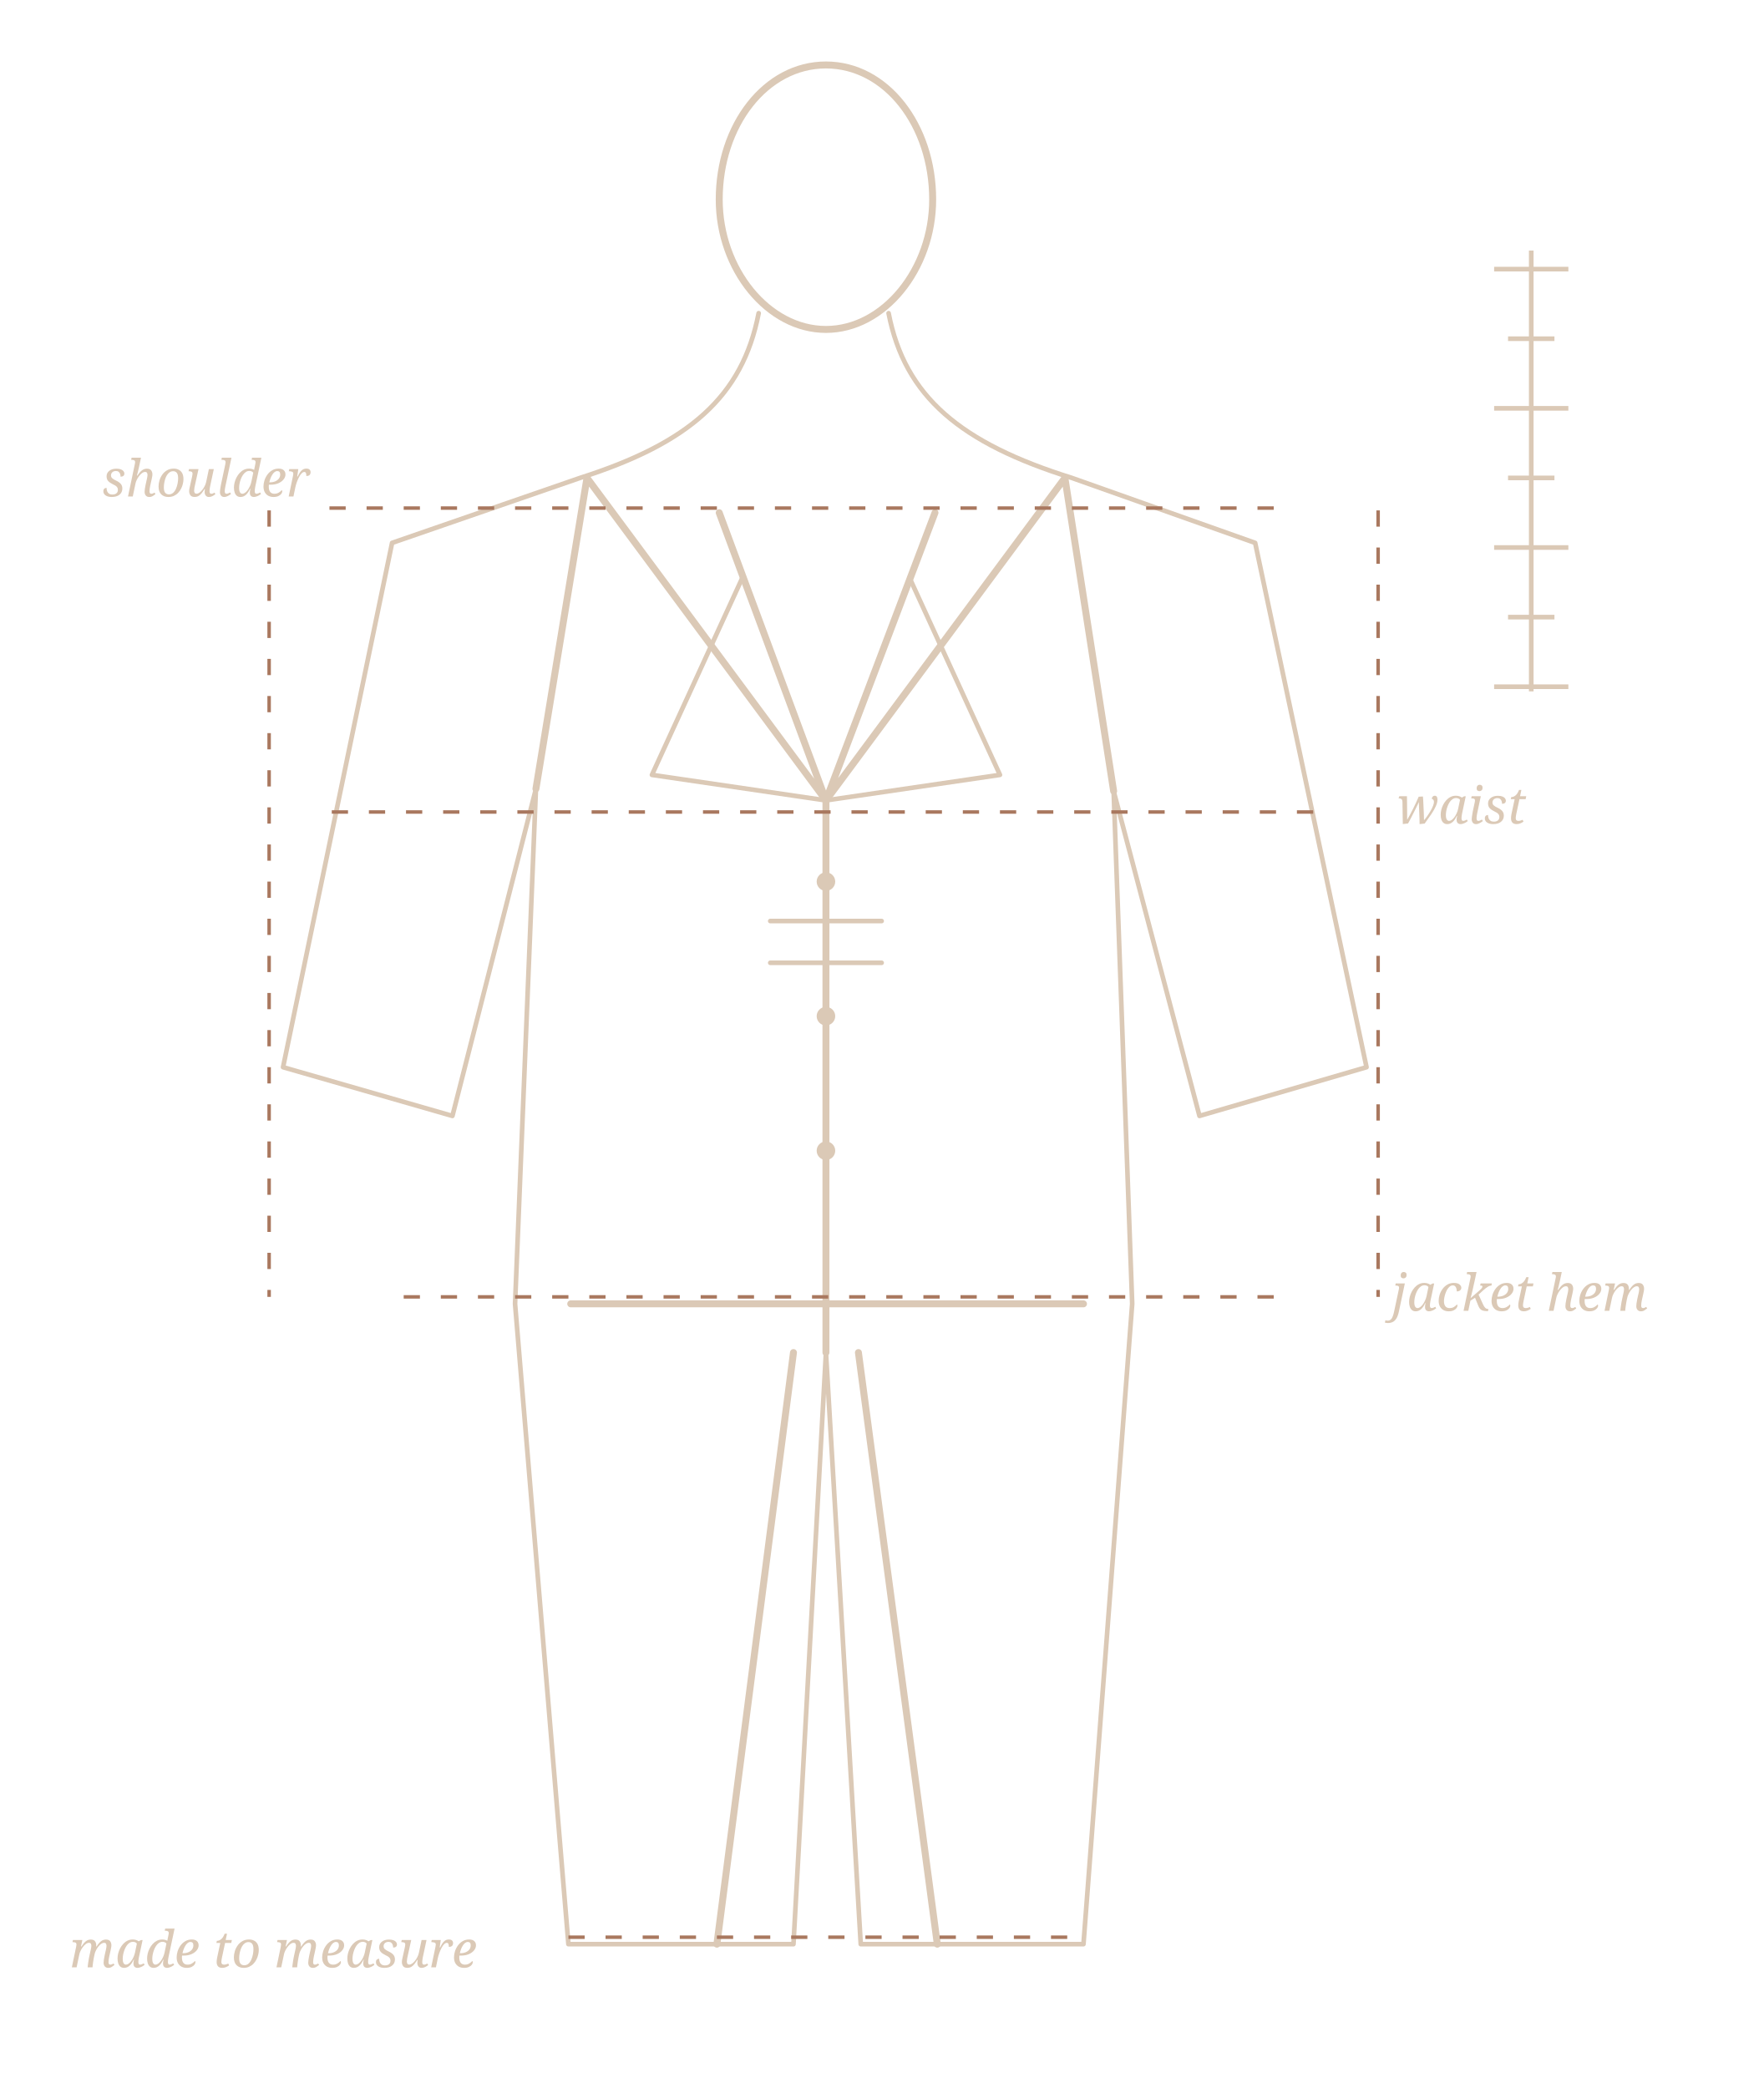
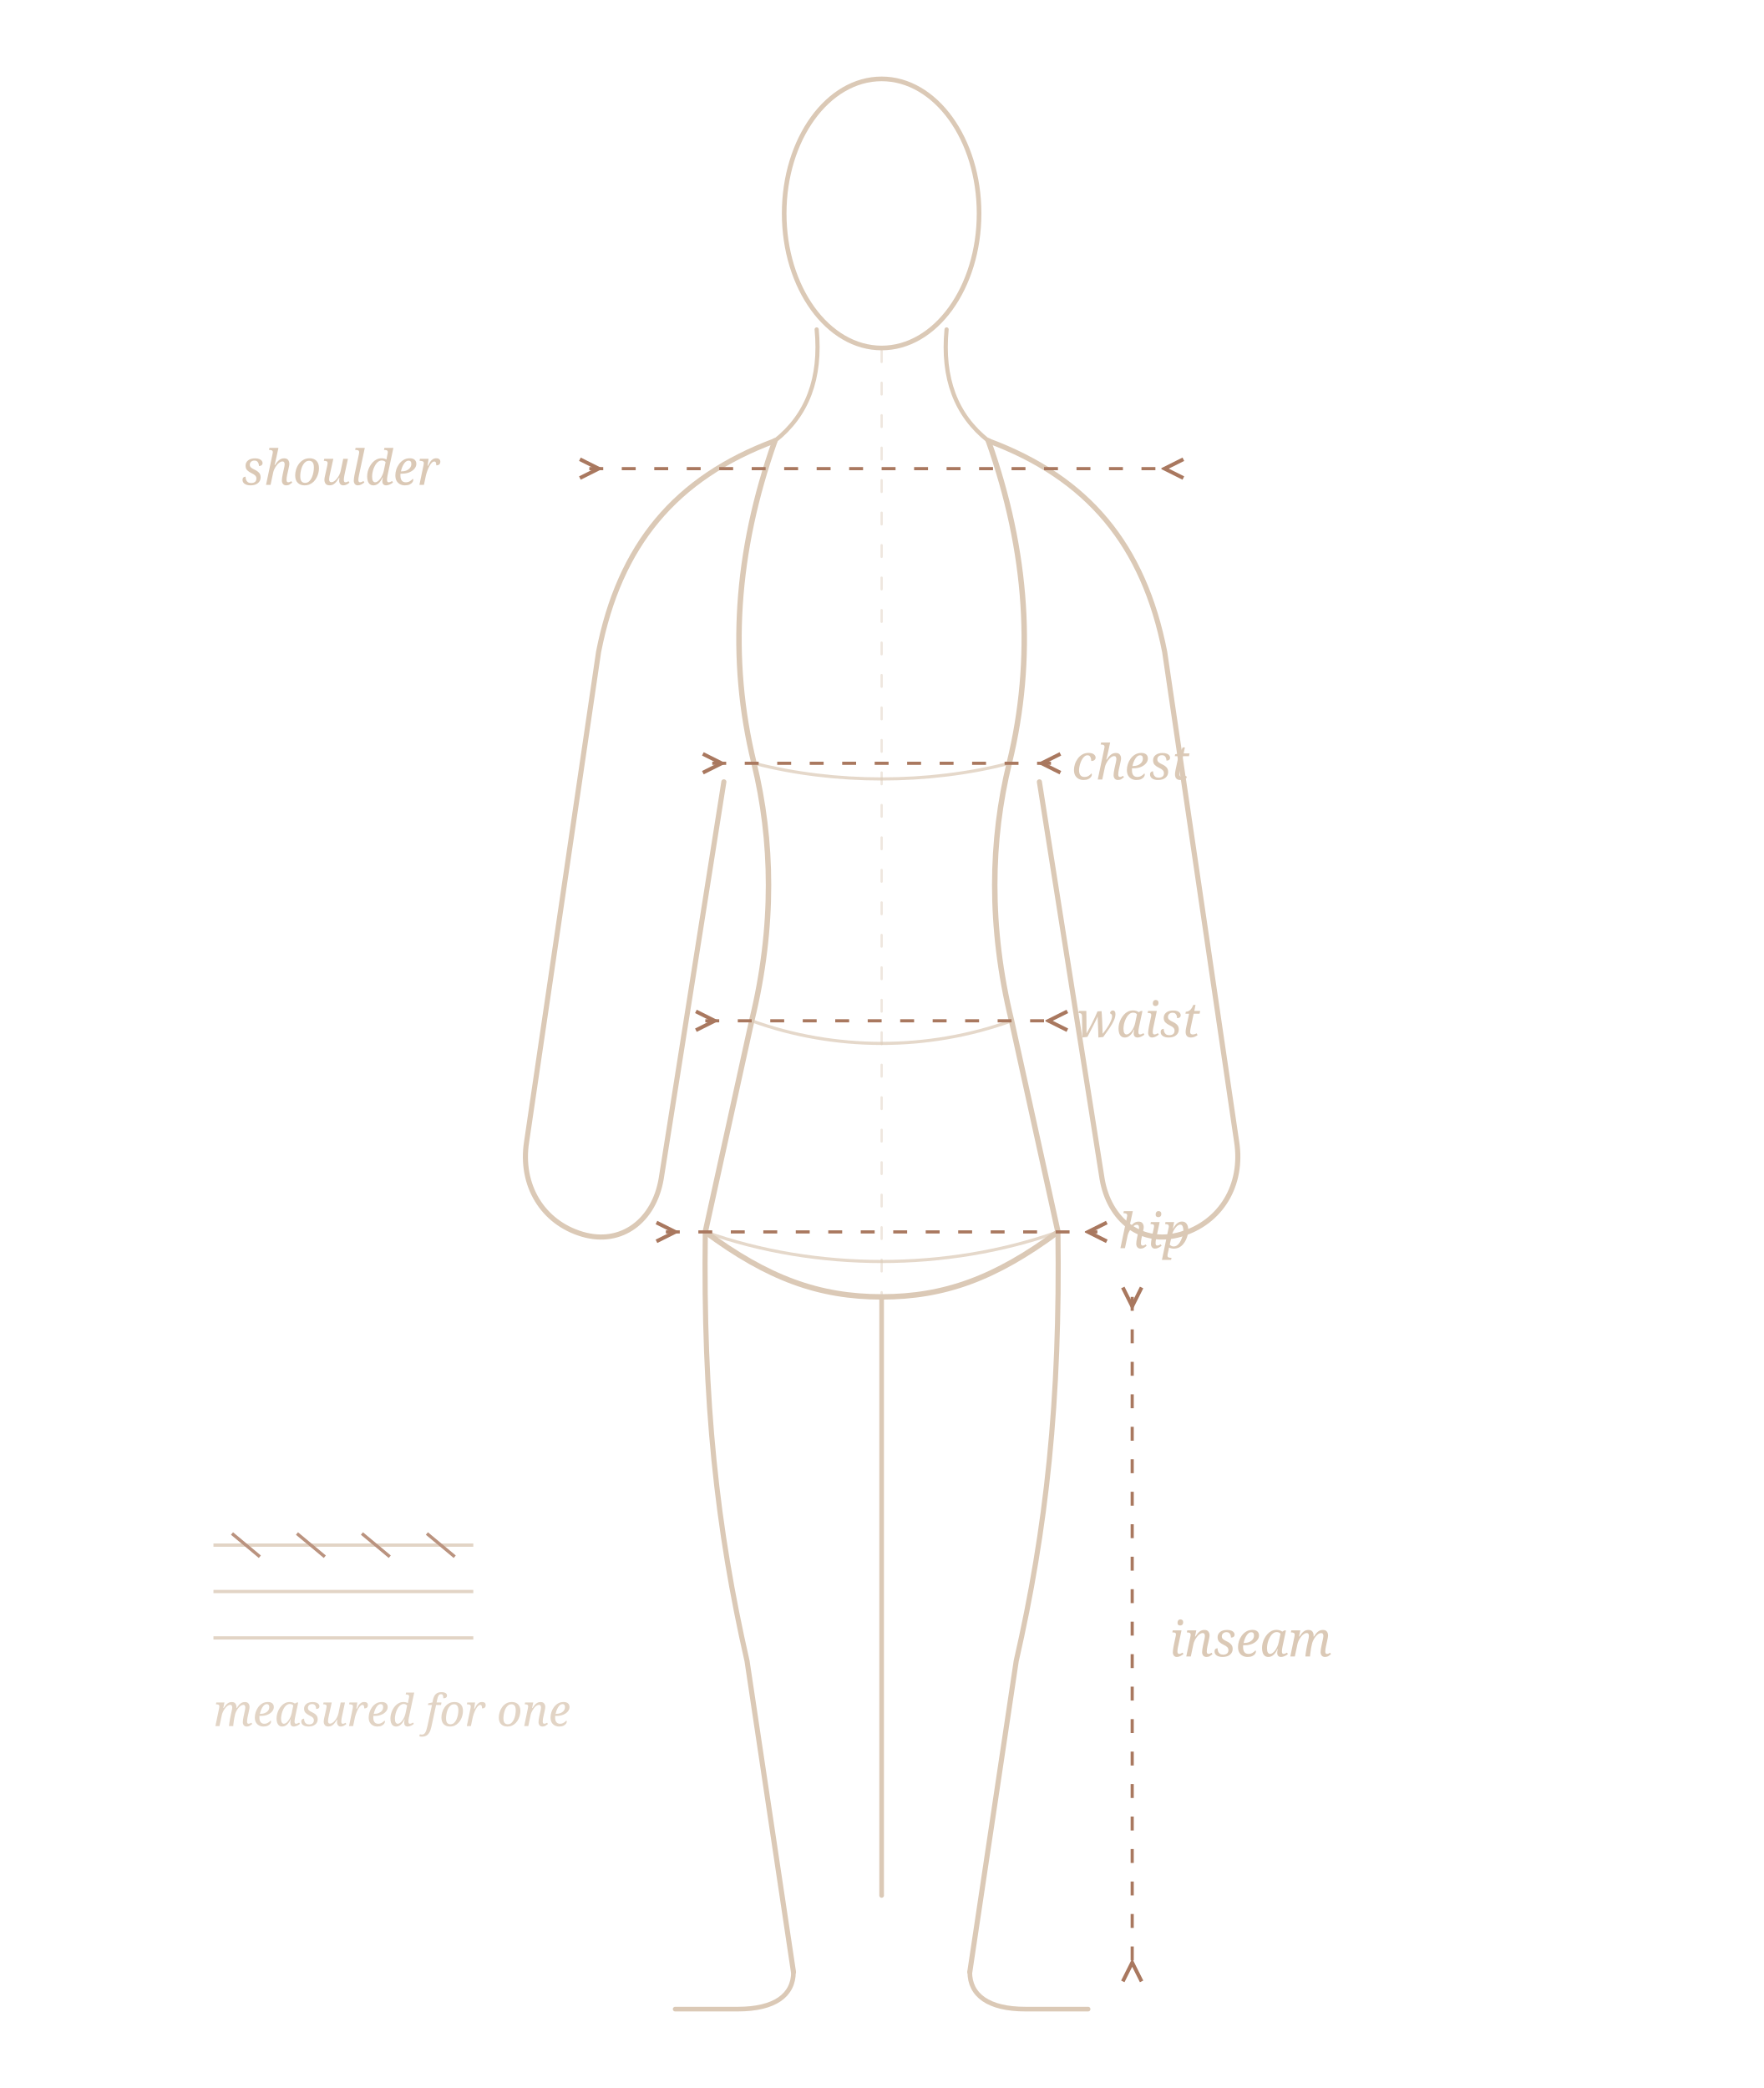
<svg xmlns="http://www.w3.org/2000/svg" viewBox="0 0 760 900" fill="none">
+   <defs>
+     <marker id="measure-arrow" markerWidth="8" markerHeight="8" refX="4" refY="4" orient="auto-start-reverse">
+       <path d="M7 1 1 4l6 3" stroke="#a9785f" stroke-width="1.2" />
+     </marker>
+   </defs>
  <g stroke="#dbc9b6" stroke-linecap="round" stroke-linejoin="round">
-     <path stroke-width="3" d="M310 86c0-32 20-58 46-58s46 26 46 58c0 30-21 56-46 56s-46-26-46-56Z" />
-     <path stroke-width="2" d="M327 135c-7 36-30 56-77 71l-81 28-47 226 73 21 36-141-9 222 23 276h97l14-255 15 255h96l21-276-8-221 37 140 72-21-48-226-79-28c-48-15-72-35-79-71" />
-     <path stroke-width="3" d="m253 206 103 139 103-139M356 345v238M253 206l-22 134M459 206l21 135M310 221l46 124 47-124M246 562h221M342 583l-33 255M370 583l34 255" />
-     <path stroke-width="2" d="m320 249-39 85 75 11M392 249l39 85-75 11M332 397h48M332 415h48" />
-     <circle cx="356" cy="380" r="4" fill="#dbc9b6" stroke="none" />
-     <circle cx="356" cy="438" r="4" fill="#dbc9b6" stroke="none" />
-     <circle cx="356" cy="496" r="4" fill="#dbc9b6" stroke="none" />
+     <ellipse cx="380" cy="92" rx="42" ry="58" stroke-width="2" />
+     <path d="M352 142c2 21-4 37-18 48m74-48c-2 21 4 37 18 48" stroke-width="1.8" />
+     <path d="M334 190c-43 16-67 45-76 91l-31 211c-3 19 7 35 24 40 17 5 31-6 34-24l27-171" stroke-width="2.2" />
+     <path d="M426 190c43 16 67 45 76 91l31 211c3 19-7 35-24 40-17 5-31-6-34-24l-27-171" stroke-width="2.2" />
+     <path d="M334 190c-17 48-20 94-9 139 8 33 9 70-1 111l-20 91c27 20 49 28 76 28s49-8 76-28l-20-91c-10-41-9-78-1-111 11-45 8-91-9-139" stroke-width="2.35" />
+     <path d="M304 531c-1 73 5 128 18 185l20 134m114-319c1 73-5 128-18 185l-20 134" stroke-width="2.2" />
+     <path d="M380 559v258m-38 33c0 10-8 16-24 16h-27m127-16c0 10 8 16 24 16h27" stroke-width="2" />
+     <path d="M325 329c35 9 75 9 110 0M324 440c36 13 76 13 112 0M304 531c48 17 104 17 152 0" stroke-width="1.35" opacity=".72" />
+     <path d="M380 151v408" stroke-width="1" opacity=".45" stroke-dasharray="5 9" />
  </g>
-   <g stroke="#a9785f" stroke-width="1.5" stroke-dasharray="7 9">
-     <path d="M142 219h415M143 350h428M174 559h379M245 835h222" />
-     <path d="M116 220v339M594 220v339" />
+   <g stroke="#a9785f" stroke-width="1.35" stroke-dasharray="6 8" marker-start="url(#measure-arrow)" marker-end="url(#measure-arrow)">
+     <path d="M254 202h252" />
+     <path d="M307 329h146" />
+     <path d="M304 440h152" />
+     <path d="M287 531h186" />
+     <path d="M488 559v291" />
  </g>
-   <g fill="#dbc9b6" font-family="Cormorant Garamond, Georgia, serif" font-size="22" font-style="italic">
-     <text x="44" y="214">shoulder</text>
-     <text x="602" y="355">waist</text>
-     <text x="600" y="565">jacket hem</text>
-     <text x="30" y="848">made to measure</text>
+   <g fill="#dbc9b6" font-family="Cormorant Garamond, Georgia, serif" font-size="21" font-style="italic">
+     <text x="104" y="209">shoulder</text>
+     <text x="462" y="336">chest</text>
+     <text x="464" y="447">waist</text>
+     <text x="482" y="538">hip</text>
+     <text x="504" y="714">inseam</text>
  </g>
-   <g stroke="#dbc9b6" stroke-width="2">
-     <path d="M660 108v190M644 116h32M650 146h20M644 176h32M650 206h20M644 236h32M650 266h20M644 296h32" />
+   <g transform="translate(92 666)" stroke="#dbc9b6" stroke-width="1.4" opacity=".8">
+     <path d="M0 0h112M0 20h112M0 40h112" />
+     <path d="m8-5 12 10m16-10L48 5m16-10L76 5m16-10 12 10" stroke="#a9785f" />
+     <text x="0" y="78" fill="#dbc9b6" stroke="none" font-family="Cormorant Garamond, Georgia, serif" font-size="19" font-style="italic">measured for one</text>
  </g>
</svg>
